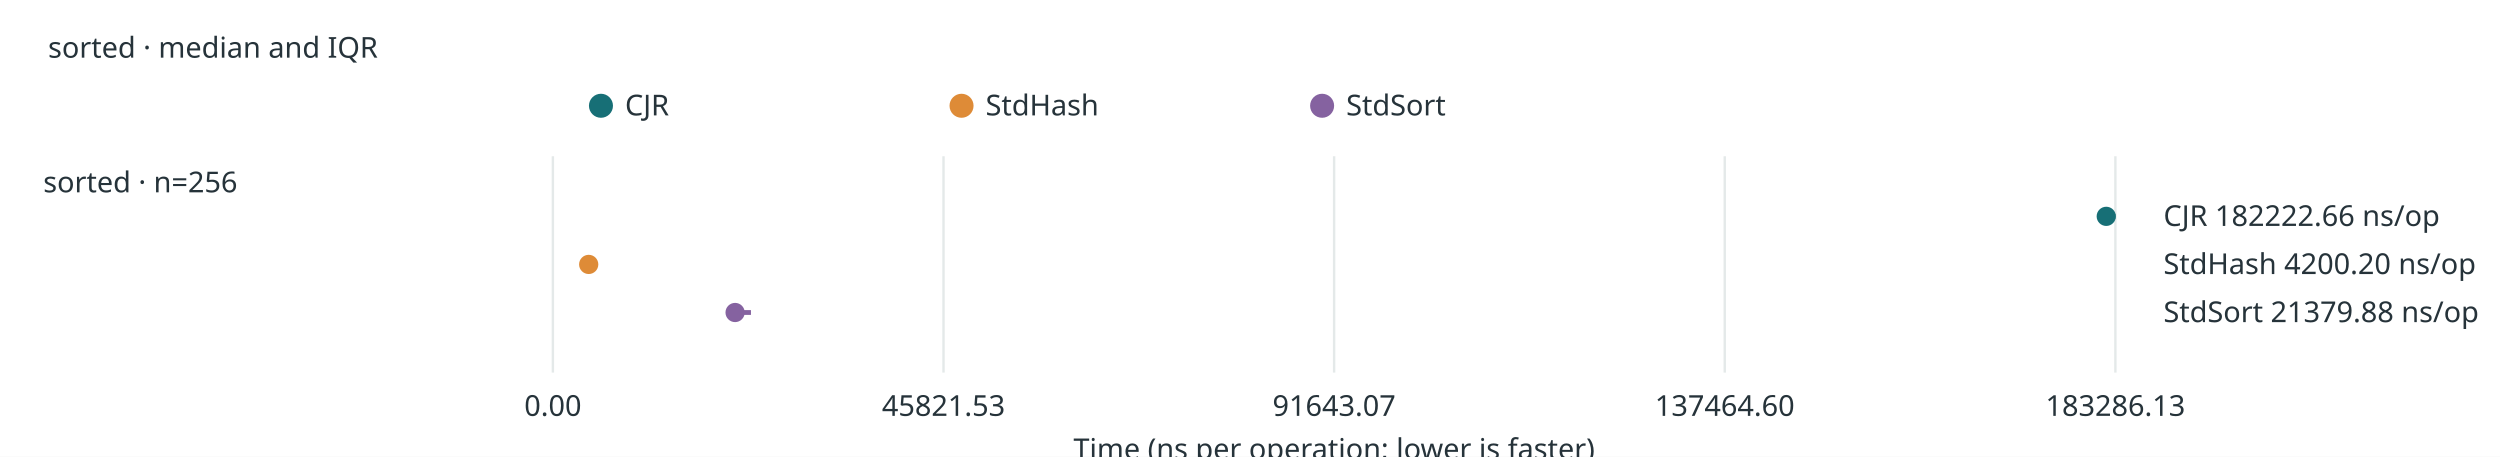
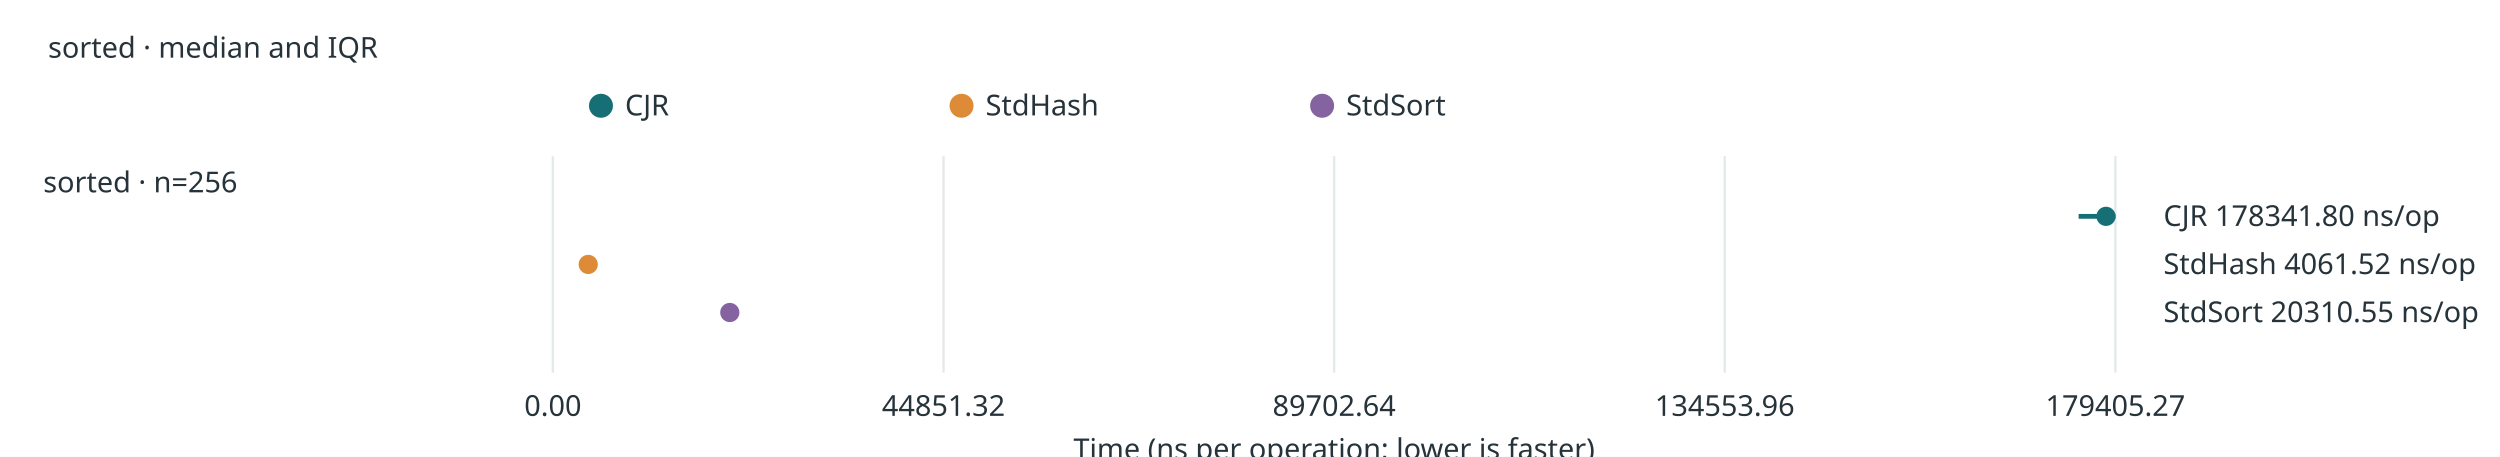
<svg xmlns="http://www.w3.org/2000/svg" viewBox="0 0 1040 190" role="img">
  <style>text{font:12px system-ui;fill:#26333a}.axis{stroke:#9aa7aa}.grid{stroke:#e4e9e9}</style>
  <rect width="100%" height="100%" fill="white" />
  <text x="20" y="24" font-size="17">sorted · median and IQR</text>
  <circle cx="250" cy="44" r="5" fill="#176f76" />
  <text x="260" y="48">CJR</text>
  <circle cx="400" cy="44" r="5" fill="#de8b37" />
  <text x="410" y="48">StdHash</text>
  <circle cx="550" cy="44" r="5" fill="#8562a0" />
  <text x="560" y="48">StdSort</text>
  <path d="M 230.0 65 V 155" class="grid" />
  <text x="230.0" y="173" text-anchor="middle">0.00</text>
  <path d="M 392.5 65 V 155" class="grid" />
-   <text x="392.5" y="173" text-anchor="middle">45821.53</text>
+   <text x="392.5" y="173" text-anchor="middle">44851.32</text>
  <path d="M 555.0 65 V 155" class="grid" />
-   <text x="555.0" y="173" text-anchor="middle">91643.07</text>
+   <text x="555.0" y="173" text-anchor="middle">89702.64</text>
  <path d="M 717.5 65 V 155" class="grid" />
-   <text x="717.5" y="173" text-anchor="middle">137464.60</text>
+   <text x="717.5" y="173" text-anchor="middle">134553.96</text>
  <path d="M 880.0 65 V 155" class="grid" />
-   <text x="880.0" y="173" text-anchor="middle">183286.13</text>
+   <text x="880.0" y="173" text-anchor="middle">179405.27</text>
  <text x="555" y="191" text-anchor="middle">Time (ns per operation; lower is faster)</text>
  <text x="18" y="80">sorted · n=256</text>
  <g>
-     <path d="M 875.2 90 H 880.0" stroke="#176f76" stroke-width="2" />
-     <circle cx="876.2" cy="90" r="4" fill="#176f76" />
-     <text x="900" y="94">CJR 182222.66 ns/op</text>
+     <path d="M 864.7 90 H 880.0" stroke="#176f76" stroke-width="2" />
+     <circle cx="876.1" cy="90" r="4" fill="#176f76" />
+     <text x="900" y="94">CJR 178341.80 ns/op</text>
  </g>
  <g>
-     <path d="M 244.5 110 H 245.2" stroke="#de8b37" stroke-width="2" />
-     <circle cx="244.9" cy="110" r="4" fill="#de8b37" />
-     <text x="900" y="114">StdHash 4200.20 ns/op</text>
+     <path d="M 241.2 110 H 244.8" stroke="#de8b37" stroke-width="2" />
+     <circle cx="244.7" cy="110" r="4" fill="#de8b37" />
+     <text x="900" y="114">StdHash 4061.52 ns/op</text>
  </g>
  <g>
-     <path d="M 303.0 130 H 312.4" stroke="#8562a0" stroke-width="2" />
-     <circle cx="305.8" cy="130" r="4" fill="#8562a0" />
-     <text x="900" y="134">StdSort 21379.88 ns/op</text>
+     <path d="M 302.3 130 H 307.2" stroke="#8562a0" stroke-width="2" />
+     <circle cx="303.6" cy="130" r="4" fill="#8562a0" />
+     <text x="900" y="134">StdSort 20310.55 ns/op</text>
  </g>
</svg>
